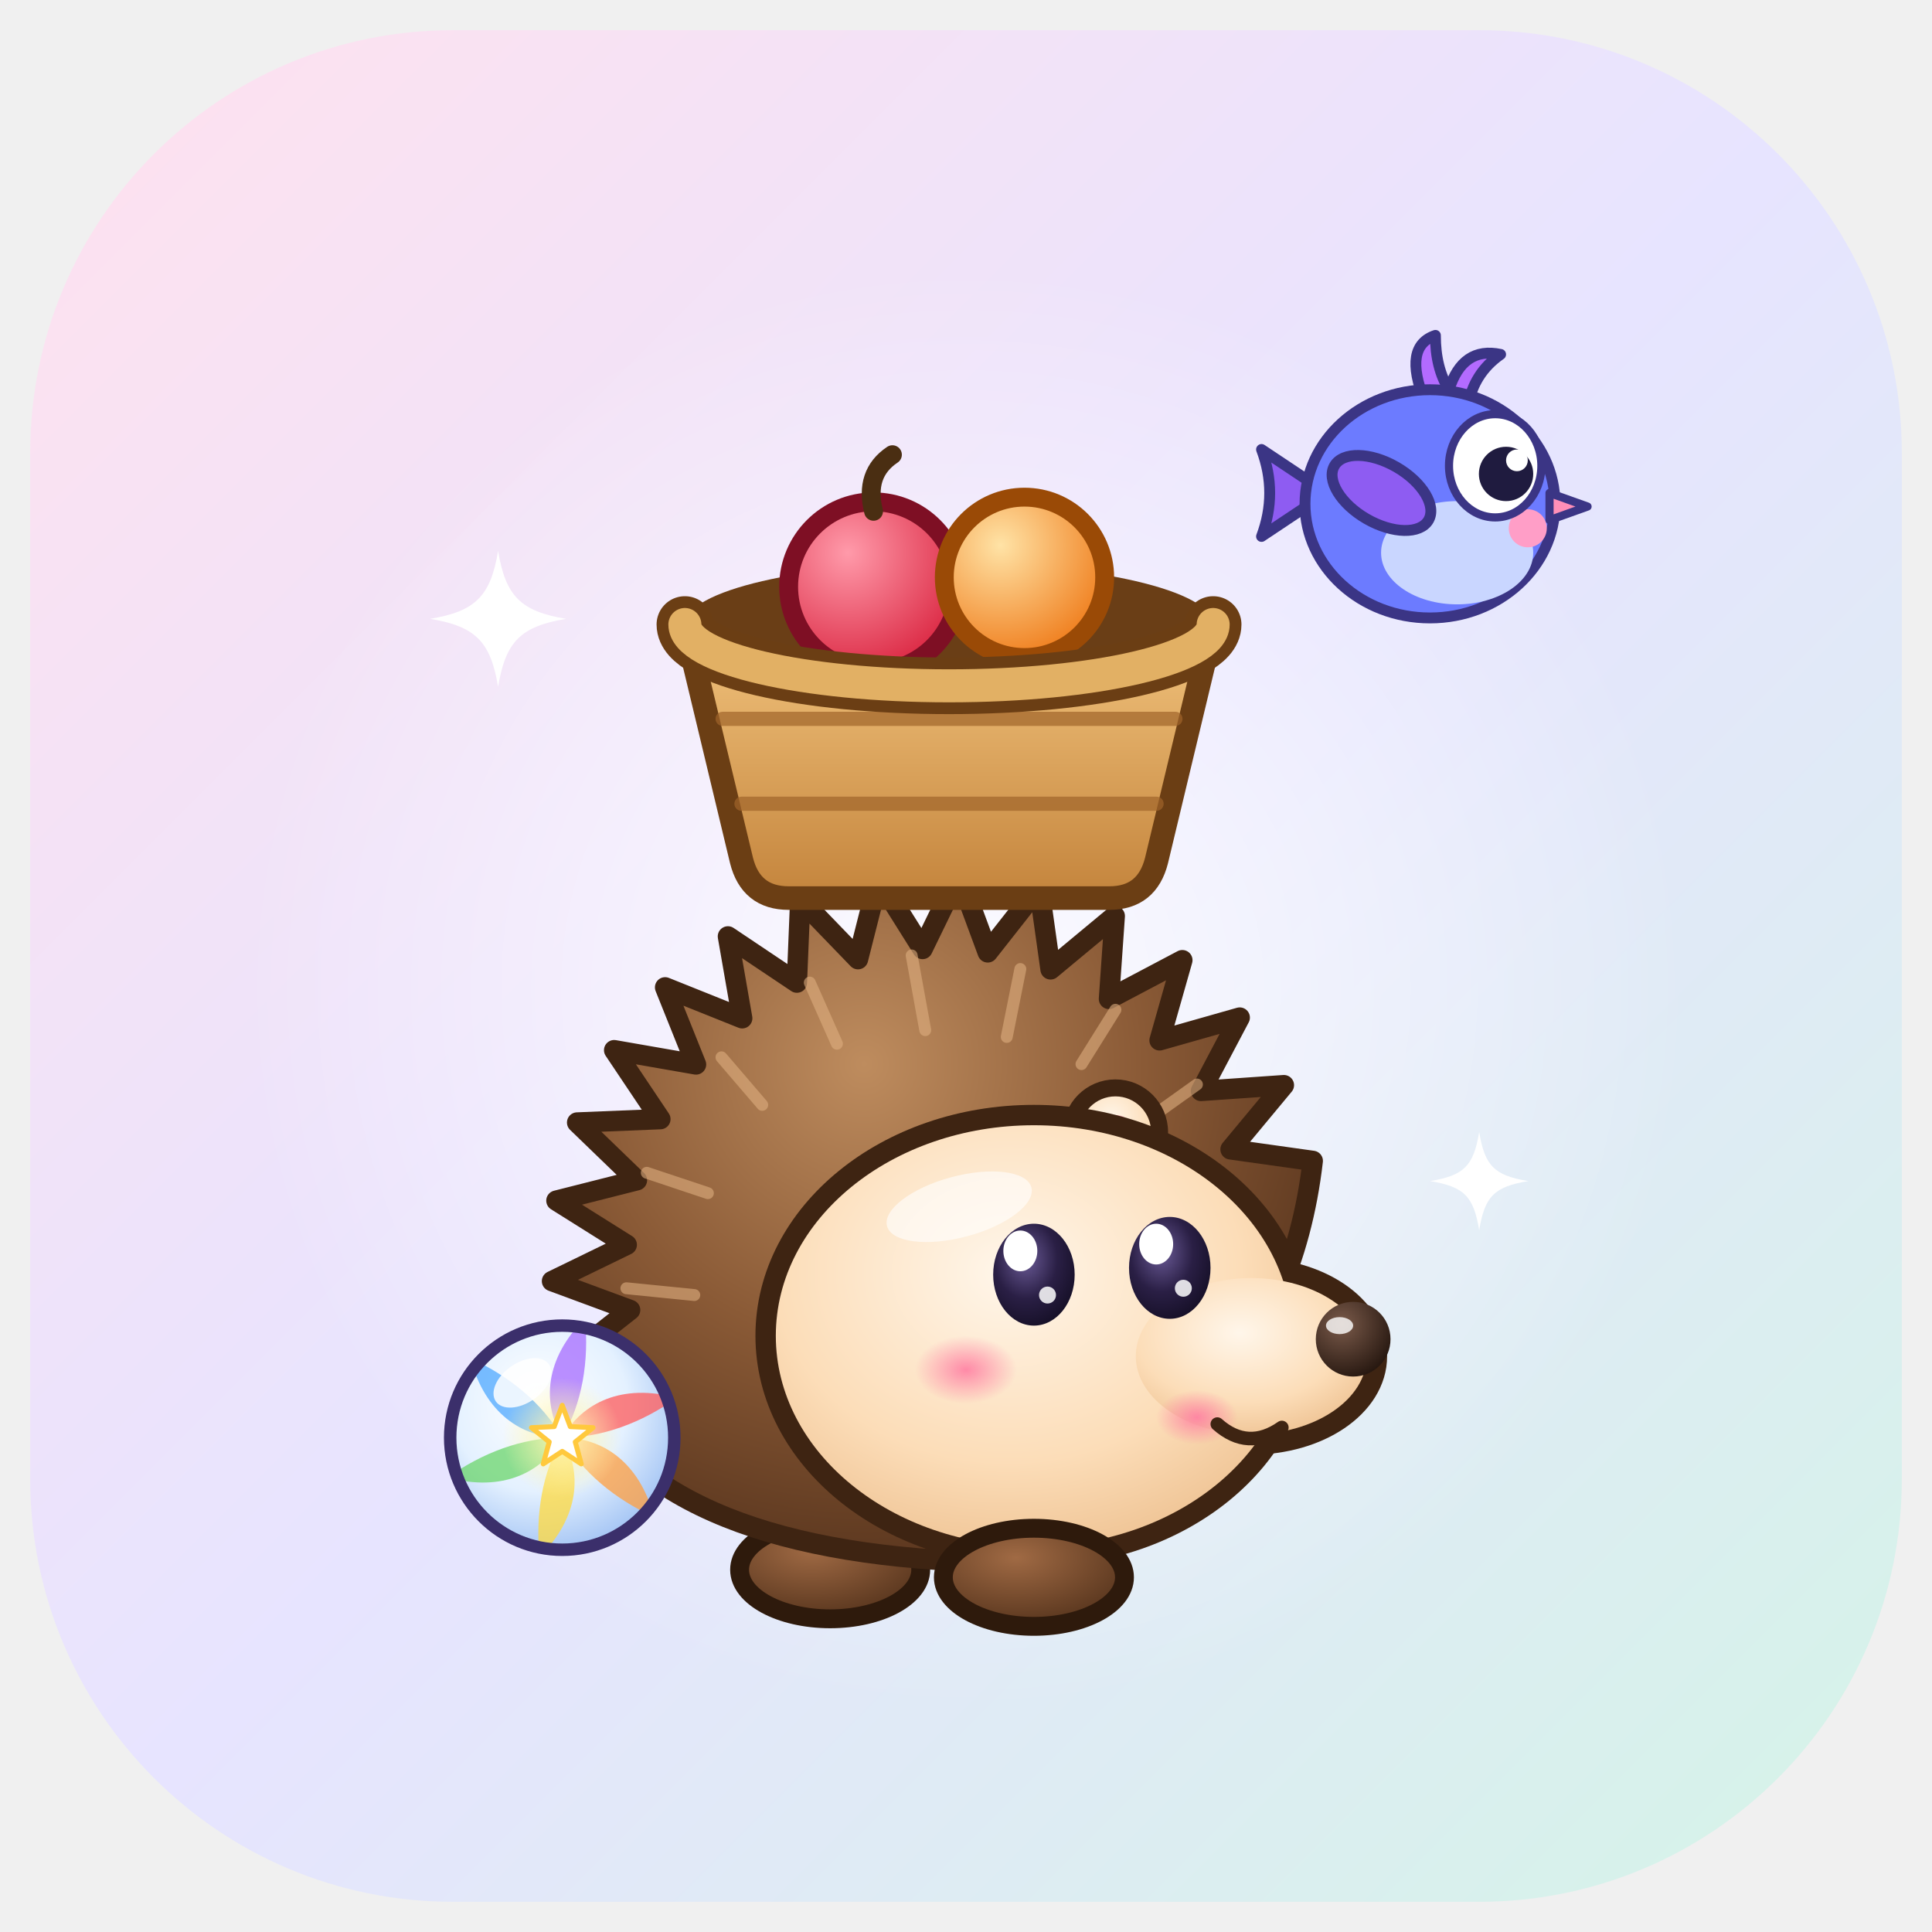
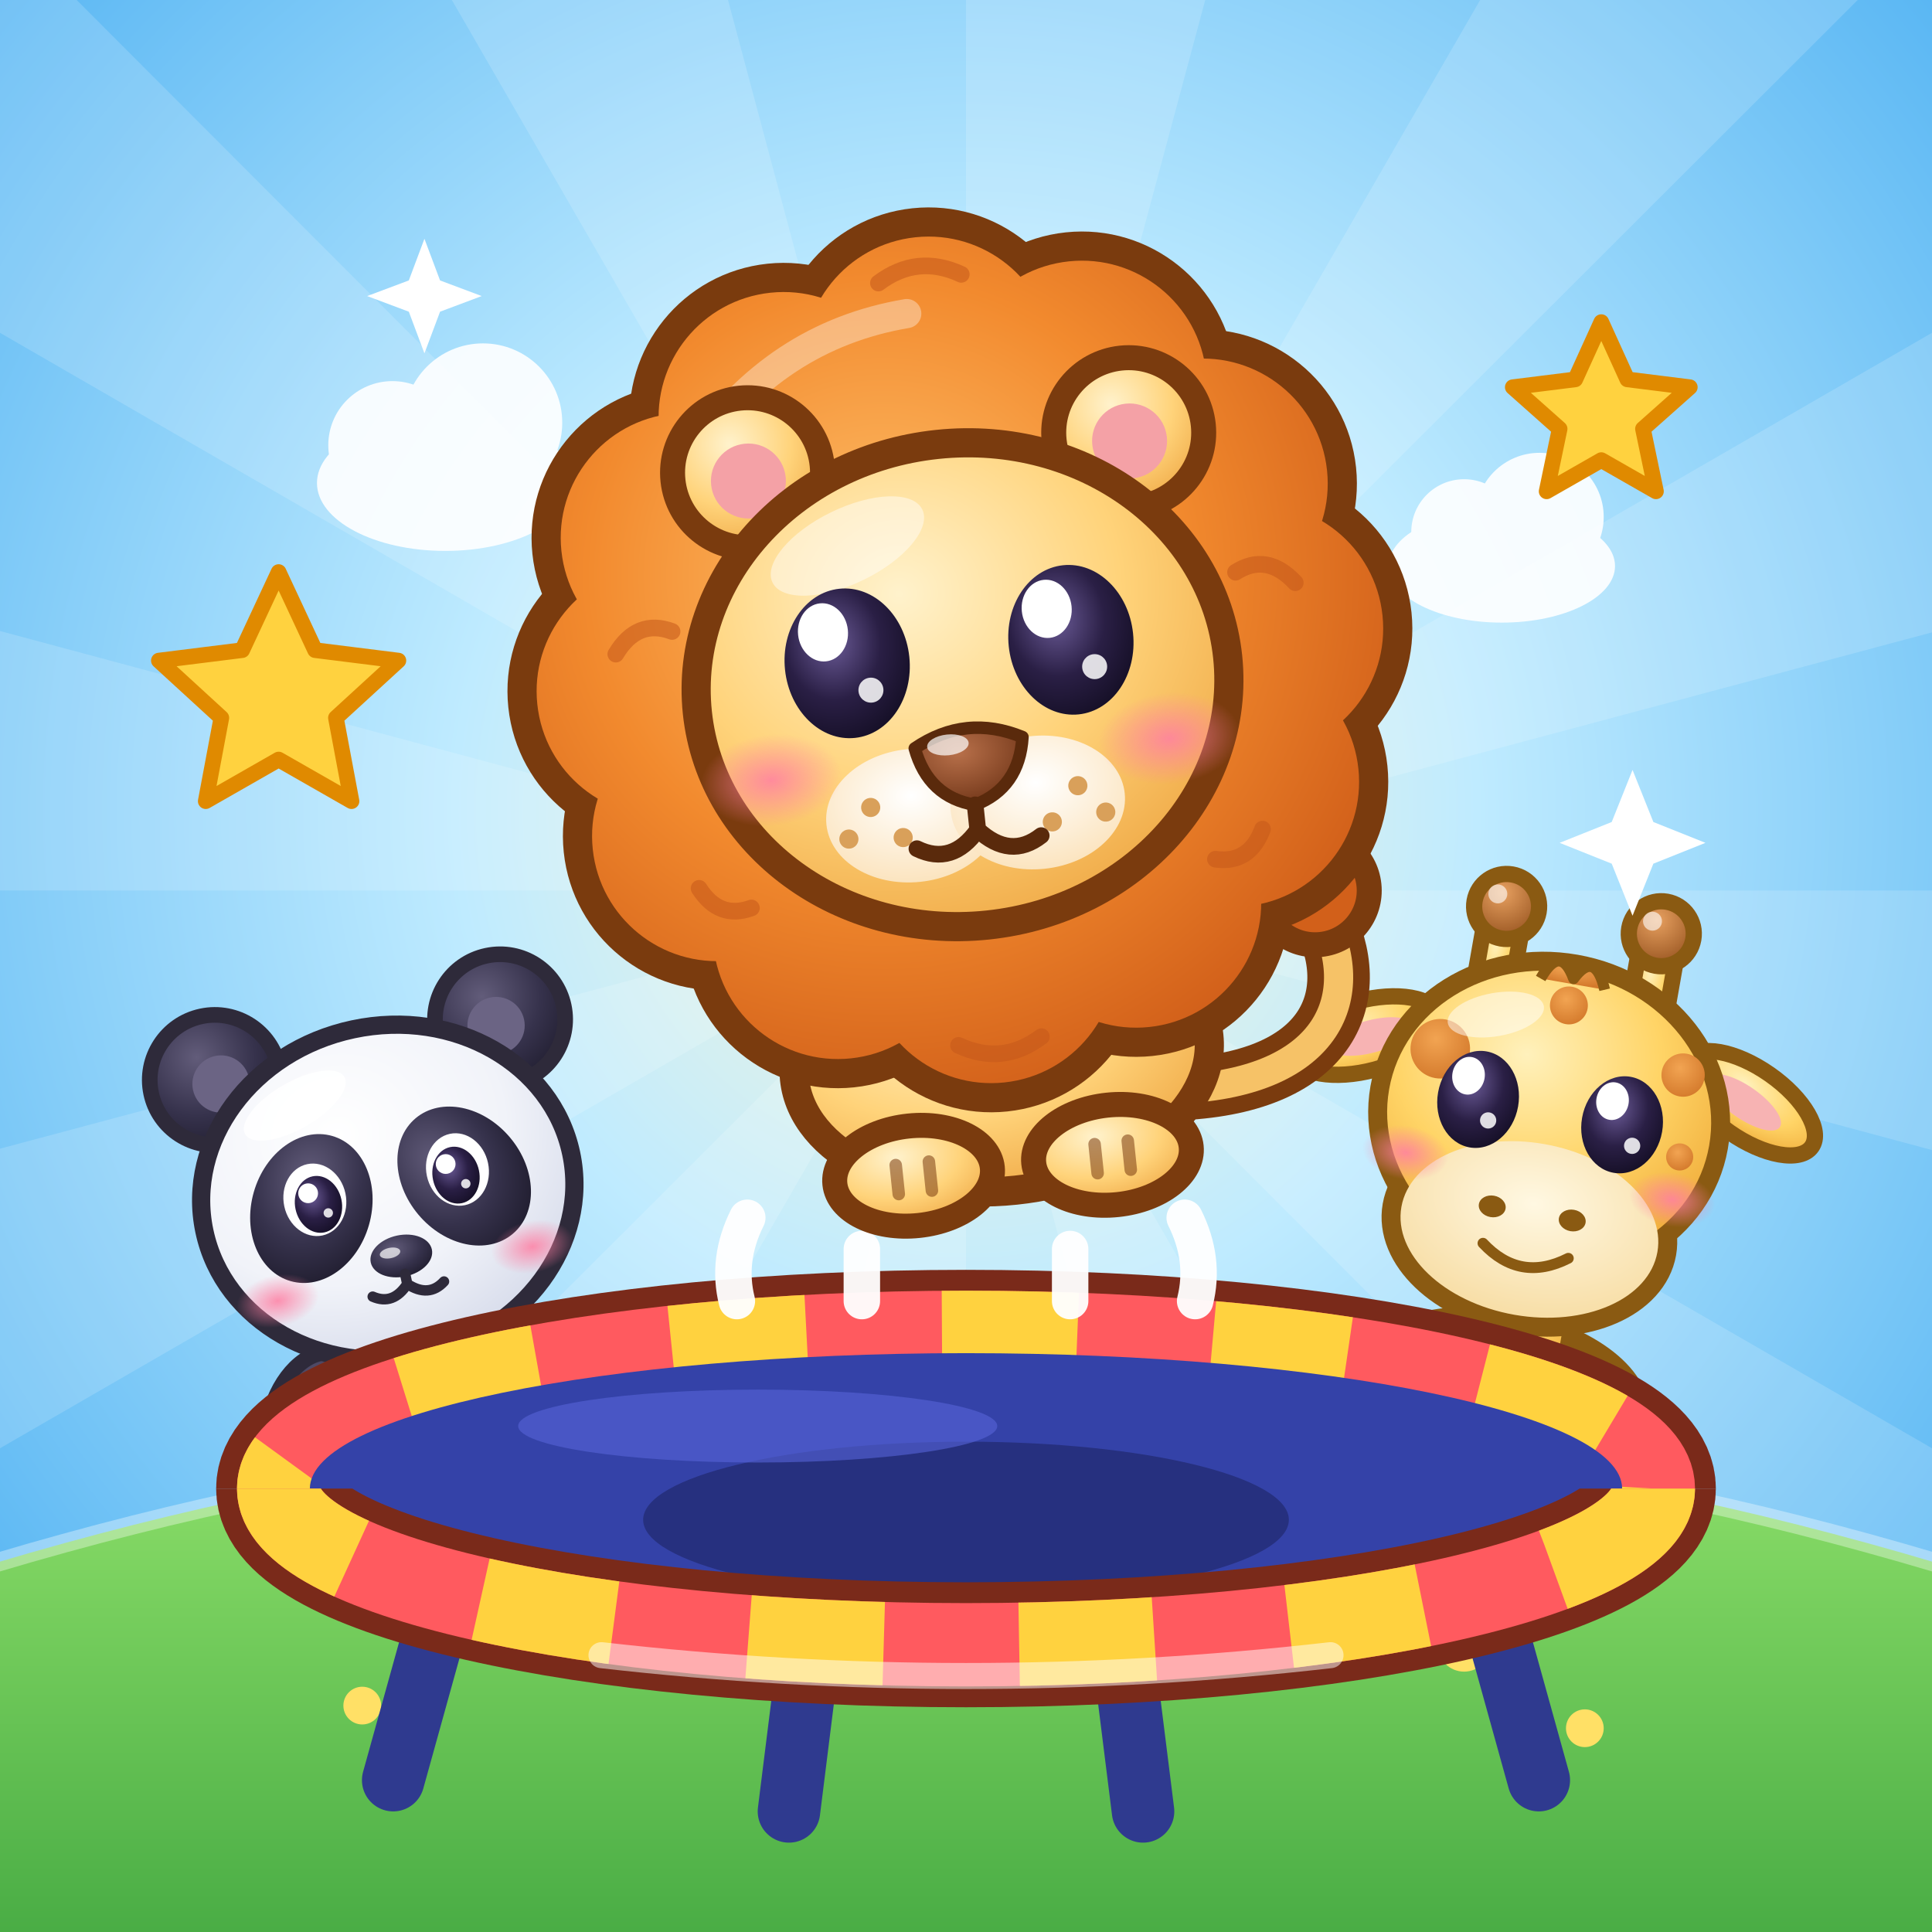
<svg xmlns="http://www.w3.org/2000/svg" width="512" height="512" viewBox="0 0 512 512">
  <defs>
-     <linearGradient id="z_zemin" x1="0" y1="0" x2="1" y2="1">
-       <stop offset="0" stop-color="#FFE1EE" />
-       <stop offset="0.5" stop-color="#E7E4FF" />
-       <stop offset="1" stop-color="#D4F4E7" />
+     <radialGradient id="gok" cx="0.5" cy="0.42" r="0.75">
+       <stop offset="0" stop-color="#FFF7D6" />
+       <stop offset="0.35" stop-color="#BFEBFF" />
+       <stop offset="1" stop-color="#3FA9F0" />
+     </radialGradient>
+     <linearGradient id="cimen" x1="0" y1="0" x2="0" y2="1">
+       <stop offset="0" stop-color="#8EE06A" />
+       <stop offset="1" stop-color="#3FA53F" />
    </linearGradient>
-     <radialGradient id="z_isik" cx="0.5" cy="0.5" r="0.5">
-       <stop offset="0" stop-color="#FFFFFF" stop-opacity="0.85" />
-       <stop offset="1" stop-color="#FFFFFF" stop-opacity="0" />
-     </radialGradient>
-     <radialGradient id="k_diken" gradientUnits="userSpaceOnUse" cx="100" cy="80" r="150">
-       <stop offset="0" stop-color="#BE8C5E" />
-       <stop offset="0.55" stop-color="#8A5A36" />
-       <stop offset="1" stop-color="#5A361E" />
-     </radialGradient>
-     <radialGradient id="k_yuz" cx="0.45" cy="0.35" r="0.75">
-       <stop offset="0" stop-color="#FFF6EA" />
-       <stop offset="0.6" stop-color="#FCDDB8" />
-       <stop offset="1" stop-color="#EBBC8A" />
-     </radialGradient>
-     <radialGradient id="k_burun" cx="0.35" cy="0.3" r="0.8">
-       <stop offset="0" stop-color="#7A5A4A" />
-       <stop offset="1" stop-color="#21130C" />
-     </radialGradient>
-     <radialGradient id="k_goz" cx="0.4" cy="0.35" r="0.7">
+     <clipPath id="ust_yari">
+       <rect x="0" y="0" width="512" height="352" />
+     </clipPath>
+     <clipPath id="alt_yari">
+       <rect x="0" y="352" width="512" height="200" />
+     </clipPath>
+     <radialGradient id="panda_ten" cx="0.4" cy="0.3" r="0.75">
+       <stop offset="0" stop-color="#FFFFFF" />
+       <stop offset="0.6" stop-color="#F1F3F9" />
+       <stop offset="1" stop-color="#D5DAEA" />
+     </radialGradient>
+     <radialGradient id="panda_siyah" cx="0.4" cy="0.3" r="0.75">
+       <stop offset="0" stop-color="#625C7A" />
+       <stop offset="0.6" stop-color="#36324C" />
+       <stop offset="1" stop-color="#211E30" />
+     </radialGradient>
+     <radialGradient id="panda_goz" cx="0.4" cy="0.35" r="0.7">
      <stop offset="0" stop-color="#6A5A96" />
      <stop offset="0.55" stop-color="#2A1F45" />
      <stop offset="1" stop-color="#150F26" />
    </radialGradient>
-     <radialGradient id="k_yanak" cx="0.5" cy="0.5" r="0.5">
-       <stop offset="0" stop-color="#FF7FA3" stop-opacity="0.9" />
+     <radialGradient id="panda_yanak" cx="0.5" cy="0.5" r="0.5">
+       <stop offset="0" stop-color="#FF7FA3" stop-opacity="0.85" />
      <stop offset="1" stop-color="#FF7FA3" stop-opacity="0" />
    </radialGradient>
-     <radialGradient id="k_ayak" cx="0.4" cy="0.3" r="0.8">
-       <stop offset="0" stop-color="#A06A44" />
-       <stop offset="1" stop-color="#4E2E18" />
-     </radialGradient>
-     <linearGradient id="s_hasir" x1="0" y1="0" x2="0" y2="1">
-       <stop offset="0" stop-color="#F2C47E" />
-       <stop offset="1" stop-color="#C4843C" />
-     </linearGradient>
-     <radialGradient id="s_elma" cx="0.35" cy="0.3" r="0.8">
-       <stop offset="0" stop-color="#FF9AAA" />
-       <stop offset="1" stop-color="#D81E3A" />
-     </radialGradient>
-     <radialGradient id="s_portakal" cx="0.35" cy="0.3" r="0.8">
-       <stop offset="0" stop-color="#FFE3A6" />
-       <stop offset="1" stop-color="#EE7410" />
-     </radialGradient>
-     <radialGradient id="b_cam" cx="0.4" cy="0.35" r="0.65">
+     <radialGradient id="panda_golge" cx="0.5" cy="0.5" r="0.5">
+       <stop offset="0" stop-color="#3A2A4A" stop-opacity="0.3" />
+       <stop offset="1" stop-color="#3A2A4A" stop-opacity="0" />
+     </radialGradient>
+     <radialGradient id="zurafa_ten" cx="0.4" cy="0.3" r="0.75">
+       <stop offset="0" stop-color="#FFF1BC" />
+       <stop offset="0.55" stop-color="#FFD466" />
+       <stop offset="1" stop-color="#EFAA38" />
+     </radialGradient>
+     <radialGradient id="zurafa_burun" cx="0.5" cy="0.35" r="0.7">
+       <stop offset="0" stop-color="#FFF8E2" />
+       <stop offset="1" stop-color="#F7DCA2" />
+     </radialGradient>
+     <radialGradient id="zurafa_boynuz" cx="0.4" cy="0.3" r="0.75">
+       <stop offset="0" stop-color="#E7A060" />
+       <stop offset="1" stop-color="#95521E" />
+     </radialGradient>
+     <radialGradient id="zurafa_leke" cx="0.4" cy="0.35" r="0.7">
+       <stop offset="0" stop-color="#F2A452" />
+       <stop offset="1" stop-color="#D47A2C" />
+     </radialGradient>
+     <radialGradient id="zurafa_goz" cx="0.4" cy="0.35" r="0.7">
+       <stop offset="0" stop-color="#6A5A96" />
+       <stop offset="0.55" stop-color="#2A1F45" />
+       <stop offset="1" stop-color="#150F26" />
+     </radialGradient>
+     <radialGradient id="zurafa_yanak" cx="0.5" cy="0.5" r="0.5">
+       <stop offset="0" stop-color="#FF7FA3" stop-opacity="0.85" />
+       <stop offset="1" stop-color="#FF7FA3" stop-opacity="0" />
+     </radialGradient>
+     <radialGradient id="zurafa_golge" cx="0.5" cy="0.5" r="0.5">
+       <stop offset="0" stop-color="#3A2A4A" stop-opacity="0.3" />
+       <stop offset="1" stop-color="#3A2A4A" stop-opacity="0" />
+     </radialGradient>
+     <radialGradient id="aslan_yele" gradientUnits="userSpaceOnUse" cx="112" cy="92" r="130">
+       <stop offset="0" stop-color="#FFC06A" />
+       <stop offset="0.55" stop-color="#F28A2E" />
+       <stop offset="1" stop-color="#D2601A" />
+     </radialGradient>
+     <radialGradient id="aslan_ten" cx="0.4" cy="0.3" r="0.75">
+       <stop offset="0" stop-color="#FFF2CC" />
+       <stop offset="0.55" stop-color="#FFD37A" />
+       <stop offset="1" stop-color="#EFA845" />
+     </radialGradient>
+     <radialGradient id="aslan_agiz" cx="0.5" cy="0.35" r="0.7">
      <stop offset="0" stop-color="#FFFFFF" />
-       <stop offset="0.6" stop-color="#E4F1FF" />
-       <stop offset="1" stop-color="#A9C8F5" />
-     </radialGradient>
-     <radialGradient id="b_isik" cx="0.5" cy="0.5" r="0.5">
-       <stop offset="0" stop-color="#FFF6B0" stop-opacity="1" />
-       <stop offset="1" stop-color="#FFF6B0" stop-opacity="0" />
-     </radialGradient>
-     <clipPath id="b_ic">
-       <circle cx="50" cy="50" r="44" />
-     </clipPath>
+       <stop offset="1" stop-color="#FBE2BA" />
+     </radialGradient>
+     <radialGradient id="aslan_burun" cx="0.4" cy="0.3" r="0.8">
+       <stop offset="0" stop-color="#B8704A" />
+       <stop offset="1" stop-color="#6A3013" />
+     </radialGradient>
+     <radialGradient id="aslan_goz" cx="0.4" cy="0.35" r="0.7">
+       <stop offset="0" stop-color="#6A5A96" />
+       <stop offset="0.55" stop-color="#2A1F45" />
+       <stop offset="1" stop-color="#150F26" />
+     </radialGradient>
+     <radialGradient id="aslan_yanak" cx="0.5" cy="0.5" r="0.5">
+       <stop offset="0" stop-color="#FF7FA3" stop-opacity="0.85" />
+       <stop offset="1" stop-color="#FF7FA3" stop-opacity="0" />
+     </radialGradient>
+     <radialGradient id="aslan_golge" cx="0.5" cy="0.5" r="0.5">
+       <stop offset="0" stop-color="#3A2A4A" stop-opacity="0.3" />
+       <stop offset="1" stop-color="#3A2A4A" stop-opacity="0" />
+     </radialGradient>
  </defs>
-   <rect x="8" y="8" width="496" height="496" rx="112" fill="url(#z_zemin)" />
-   <circle cx="256" cy="262" r="190" fill="url(#z_isik)" />
-   <ellipse cx="220" cy="416" rx="24" ry="13" fill="url(#k_ayak)" stroke="#2E1A0C" stroke-width="5" />
-   <g transform="translate(139 210) scale(0.9)">
-     <path d="M11.9 167.5 L31.1 152.4 L8.1 143.9 L30.1 133.2 L9.4 120.2 L33.1 114.2 L15.5 97.2 L40 96.2 L26.4 75.9 L50.5 80.1 L41.4 57.4 L64.1 66.5 L59.9 42.4 L80.2 56 L81.2 31.5 L98.2 49.1 L104.2 25.4 L117.2 46.1 L127.9 24.1 L136.4 47.1 L151.5 27.9 L154.9 52.1 L173.8 36.4 L172.1 60.8 L193.7 49.4 L187 73 L210.6 66.3 L199.2 87.9 L223.6 86.2 L207.9 105.1 L232.1 108.5 Q222 196 122 226 Q30 220 11.9 167.5 Z" fill="url(#k_diken)" stroke="#3E2412" stroke-width="6" stroke-linejoin="round" />
-     <path d="M58 78 L70 92 M84 56 L92 74 M114 48 L118 70 M146 52 L142 72 M174 64 L164 80 M36 112 L54 118 M30 146 L50 148 M198 86 L184 96" fill="none" stroke="#DDAE7E" stroke-width="3.5" stroke-linecap="round" opacity="0.6" />
-     <circle cx="174" cy="100" r="13" fill="url(#k_yuz)" stroke="#3E2412" stroke-width="5" />
-     <circle cx="174" cy="101" r="6" fill="#F7A9B8" />
-     <g fill="url(#k_yuz)" stroke="#3E2412" stroke-width="12">
-       <ellipse cx="150" cy="160" rx="76" ry="62" />
-       <ellipse cx="214" cy="166" rx="34" ry="23" />
-     </g>
-     <g fill="url(#k_yuz)">
-       <ellipse cx="150" cy="160" rx="76" ry="62" />
-       <ellipse cx="214" cy="166" rx="34" ry="23" />
-     </g>
-     <ellipse cx="128" cy="122" rx="22" ry="9" transform="rotate(-15 128 122)" fill="#FFFFFF" opacity="0.6" />
-     <circle cx="244" cy="161" r="11" fill="url(#k_burun)" />
-     <ellipse cx="240" cy="157" rx="4" ry="2.5" fill="#FFFFFF" opacity="0.8" />
-     <ellipse cx="150" cy="142" rx="12" ry="15" fill="url(#k_goz)" />
-     <ellipse cx="190" cy="140" rx="12" ry="15" fill="url(#k_goz)" />
-     <ellipse cx="146" cy="135" rx="5" ry="6" fill="#FFFFFF" />
-     <ellipse cx="186" cy="133" rx="5" ry="6" fill="#FFFFFF" />
-     <circle cx="154" cy="148" r="2.5" fill="#FFFFFF" opacity="0.85" />
-     <circle cx="194" cy="146" r="2.5" fill="#FFFFFF" opacity="0.85" />
-     <ellipse cx="130" cy="170" rx="15" ry="10" fill="url(#k_yanak)" />
-     <ellipse cx="198" cy="184" rx="12" ry="8" fill="url(#k_yanak)" />
-     <path d="M204 186 Q213 194 223 187" fill="none" stroke="#3E2412" stroke-width="4" stroke-linecap="round" />
+   <rect width="512" height="512" fill="url(#gok)" />
+   <g fill="#FFFFFF" opacity="0.16">
+     <path d="M256 236 L256 -300 L400 -300 Z" transform="rotate(0 256 236)" />
+     <path d="M256 236 L256 -300 L400 -300 Z" transform="rotate(30 256 236)" />
+     <path d="M256 236 L256 -300 L400 -300 Z" transform="rotate(60 256 236)" />
+     <path d="M256 236 L256 -300 L400 -300 Z" transform="rotate(90 256 236)" />
+     <path d="M256 236 L256 -300 L400 -300 Z" transform="rotate(120 256 236)" />
+     <path d="M256 236 L256 -300 L400 -300 Z" transform="rotate(150 256 236)" />
+     <path d="M256 236 L256 -300 L400 -300 Z" transform="rotate(180 256 236)" />
+     <path d="M256 236 L256 -300 L400 -300 Z" transform="rotate(210 256 236)" />
+     <path d="M256 236 L256 -300 L400 -300 Z" transform="rotate(240 256 236)" />
+     <path d="M256 236 L256 -300 L400 -300 Z" transform="rotate(270 256 236)" />
+     <path d="M256 236 L256 -300 L400 -300 Z" transform="rotate(300 256 236)" />
+     <path d="M256 236 L256 -300 L400 -300 Z" transform="rotate(330 256 236)" />
  </g>
-   <ellipse cx="274" cy="418" rx="24" ry="13" fill="url(#k_ayak)" stroke="#2E1A0C" stroke-width="5" />
-   <g transform="translate(164 98) scale(1.25)">
-     <ellipse cx="70" cy="54" rx="56" ry="13" fill="#6A3E16" />
-     <circle cx="54" cy="46" r="18" fill="url(#s_elma)" stroke="#7E0F24" stroke-width="4" />
-     <circle cx="86" cy="44" r="17" fill="url(#s_portakal)" stroke="#9A4A06" stroke-width="4" />
-     <path d="M54 30 Q52 22 58 18" fill="none" stroke="#4A2E12" stroke-width="4" stroke-linecap="round" />
-     <path d="M14 54 A56 13 0 0 0 126 54 L114 104 Q112 112 104 112 L36 112 Q28 112 26 104 Z" fill="url(#s_hasir)" stroke="#6B3E14" stroke-width="5" stroke-linejoin="round" />
-     <path d="M22 74 H118 M26 92 H114" stroke="#A0642A" stroke-width="3" stroke-linecap="round" opacity="0.7" />
-     <path d="M14 54 A56 13 0 0 0 126 54" fill="none" stroke="#6B3E14" stroke-width="12" stroke-linecap="round" />
-     <path d="M14 54 A56 13 0 0 0 126 54" fill="none" stroke="#E2B064" stroke-width="7" stroke-linecap="round" />
+   <g fill="#FFFFFF" opacity="0.9">
+     <ellipse cx="118" cy="128" rx="34" ry="18" />
+     <circle cx="104" cy="118" r="17" />
+     <circle cx="128" cy="112" r="21" />
+     <ellipse cx="398" cy="150" rx="30" ry="15" />
+     <circle cx="388" cy="141" r="14" />
+     <circle cx="408" cy="137" r="17" />
  </g>
-   <g transform="translate(330 86) scale(0.72)">
-     <path d="M30 62 L6 46 Q12 62 6 78 Z" fill="#8E5CF2" stroke="#3B3585" stroke-width="4" stroke-linejoin="round" />
-     <path d="M66 28 Q58 8 70 4 Q70 16 75 24 Q80 8 94 11 Q84 18 82 30 Z" fill="#B36BFF" stroke="#3B3585" stroke-width="4" stroke-linejoin="round" />
-     <ellipse cx="68" cy="66" rx="46" ry="42" fill="#6C7BFF" stroke="#3B3585" stroke-width="4" />
-     <ellipse cx="78" cy="84" rx="28" ry="19" fill="#C9D6FF" />
-     <circle cx="104" cy="75" r="7" fill="#FF9EC7" />
-     <ellipse cx="92" cy="52" rx="17" ry="19" fill="#FFFFFF" stroke="#3B3585" stroke-width="3" />
-     <circle cx="96" cy="55" r="10" fill="#1F1B3F" />
-     <circle cx="100" cy="50" r="4" fill="#FFFFFF" />
-     <path d="M112 62 L126 67 L112 72 Z" fill="#FF8FB8" stroke="#3B3585" stroke-width="3" stroke-linejoin="round" />
-     <g transform="rotate(30 64 70)">
-       <ellipse cx="48" cy="70" rx="20" ry="11" fill="#8E5CF2" stroke="#3B3585" stroke-width="4" />
-     </g>
+   <path d="M-20 420 Q130 372 256 384 Q382 372 532 420 V532 H-20 Z" fill="url(#cimen)" />
+   <path d="M-20 420 Q130 372 256 384 Q382 372 532 420" fill="none" stroke="#FFFFFF" stroke-width="5" opacity="0.35" />
+   <g fill="#FFE066">
+     <circle cx="132" cy="430" r="7" />
+     <circle cx="388" cy="436" r="7" />
+     <circle cx="96" cy="452" r="5" />
+     <circle cx="420" cy="458" r="5" />
  </g>
-   <g transform="translate(116 348) scale(0.66)">
-     <circle cx="50" cy="50" r="45" fill="url(#b_cam)" />
-     <g clip-path="url(#b_ic)" opacity="0.75">
-       <path d="M50 50 C58 36 74 28 96 34 C82 44 66 50 50 50 Z" fill="#FF5A5A" />
-       <path d="M50 50 C58 36 74 28 96 34 C82 44 66 50 50 50 Z" transform="rotate(60 50 50)" fill="#FF9F40" />
-       <path d="M50 50 C58 36 74 28 96 34 C82 44 66 50 50 50 Z" transform="rotate(120 50 50)" fill="#FFD93D" />
-       <path d="M50 50 C58 36 74 28 96 34 C82 44 66 50 50 50 Z" transform="rotate(180 50 50)" fill="#6BD66B" />
-       <path d="M50 50 C58 36 74 28 96 34 C82 44 66 50 50 50 Z" transform="rotate(240 50 50)" fill="#4FA8FF" />
-       <path d="M50 50 C58 36 74 28 96 34 C82 44 66 50 50 50 Z" transform="rotate(300 50 50)" fill="#A66BFF" />
-     </g>
-     <circle cx="50" cy="50" r="24" fill="url(#b_isik)" />
-     <path d="M50 37 L53.23 45.55 L62.36 45.98 L55.23 51.7 L57.64 60.52 L50 55.5 L42.36 60.52 L44.77 51.7 L37.64 45.98 L46.77 45.55 Z" fill="#FFFFFF" stroke="#FFC93D" stroke-width="2" stroke-linejoin="round" />
-     <ellipse cx="34" cy="28" rx="13" ry="8" transform="rotate(-35 34 28)" fill="#FFFFFF" opacity="0.85" />
-     <circle cx="50" cy="50" r="45" fill="none" stroke="#3B2F6B" stroke-width="5" />
-   </g>
-   <g fill="#FFFFFF">
-     <path d="M132 146 C134 158 138 162 150 164 C138 166 134 170 132 182 C130 170 126 166 114 164 C126 162 130 158 132 146 Z" />
-     <path d="M392 300 C393.5 309 396 311.5 405 313 C396 314.5 393.5 317 392 326 C390.5 317 388 314.5 379 313 C388 311.5 390.5 309 392 300 Z" />
+   <g transform="translate(256 262) scale(1.38) translate(-256 -256)">
+     <g transform="translate(146.0 300.0) rotate(-12.0) scale(0.500) translate(-128 -128)">
+       <ellipse cx="128" cy="208" rx="58" ry="36" fill="url(#panda_ten)" stroke="#2E2A3A" stroke-width="7" />
+       <ellipse cx="102" cy="236" rx="21" ry="13" fill="url(#panda_siyah)" stroke="#2E2A3A" stroke-width="6" />
+       <ellipse cx="154" cy="236" rx="21" ry="13" fill="url(#panda_siyah)" stroke="#2E2A3A" stroke-width="6" />
+       <circle cx="102" cy="236" r="5" fill="#F7A8C0" />
+       <circle cx="154" cy="236" r="5" fill="#F7A8C0" />
+       <ellipse cx="82" cy="198" rx="17" ry="27" transform="rotate(30 82 198)" fill="url(#panda_siyah)" stroke="#2E2A3A" stroke-width="6" />
+       <ellipse cx="174" cy="198" rx="17" ry="27" transform="rotate(-30 174 198)" fill="url(#panda_siyah)" stroke="#2E2A3A" stroke-width="6" />
+       <circle cx="72" cy="62" r="25" fill="url(#panda_siyah)" stroke="#2E2A3A" stroke-width="6" />
+       <circle cx="184" cy="62" r="25" fill="url(#panda_siyah)" stroke="#2E2A3A" stroke-width="6" />
+       <circle cx="74" cy="64" r="11" fill="#6B6484" />
+       <circle cx="182" cy="64" r="11" fill="#6B6484" />
+       <ellipse cx="128" cy="118" rx="72" ry="64" fill="url(#panda_ten)" stroke="#2E2A3A" stroke-width="7" />
+       <ellipse cx="100" cy="78" rx="22" ry="9" transform="rotate(-18 100 78)" fill="#FFFFFF" opacity="0.9" />
+       <ellipse cx="98" cy="118" rx="23" ry="29" transform="rotate(28 98 118)" fill="url(#panda_siyah)" />
+       <ellipse cx="158" cy="118" rx="23" ry="29" transform="rotate(-28 158 118)" fill="url(#panda_siyah)" />
+       <ellipse cx="100" cy="115" rx="12" ry="14" fill="#FFFFFF" />
+       <ellipse cx="156" cy="115" rx="12" ry="14" fill="#FFFFFF" />
+       <ellipse cx="101" cy="117" rx="9" ry="11" fill="url(#panda_goz)" />
+       <ellipse cx="155" cy="117" rx="9" ry="11" fill="url(#panda_goz)" />
+       <circle cx="98" cy="112" r="3.8" fill="#FFFFFF" />
+       <circle cx="152" cy="112" r="3.8" fill="#FFFFFF" />
+       <circle cx="104" cy="121" r="1.8" fill="#FFFFFF" opacity="0.85" />
+       <circle cx="158" cy="121" r="1.8" fill="#FFFFFF" opacity="0.85" />
+       <ellipse cx="78" cy="150" rx="16" ry="10" fill="url(#panda_yanak)" />
+       <ellipse cx="178" cy="150" rx="16" ry="10" fill="url(#panda_yanak)" />
+       <ellipse cx="128" cy="143" rx="12" ry="8" fill="url(#panda_siyah)" />
+       <ellipse cx="124" cy="141" rx="4" ry="2" fill="#FFFFFF" opacity="0.7" />
+       <path d="M128 150 V154 M128 154 Q121 161 114 156 M128 154 Q135 161 142 156" fill="none" stroke="#2E2A3A" stroke-width="4" stroke-linecap="round" stroke-linejoin="round" />
+     </g>
+     <g transform="translate(366.0 292.0) rotate(10.0) scale(0.520) translate(-128 -128)">
+       <rect x="96" y="210" width="24" height="32" rx="10" fill="url(#zurafa_ten)" stroke="#8A5A12" stroke-width="6" />
+       <rect x="136" y="210" width="24" height="32" rx="10" fill="url(#zurafa_ten)" stroke="#8A5A12" stroke-width="6" />
+       <path d="M96 234 H120 V238 Q120 244 114 244 H102 Q96 244 96 238 Z M136 234 H160 V238 Q160 244 154 244 H142 Q136 244 136 238 Z" fill="#8A5A2A" />
+       <ellipse cx="128" cy="210" rx="52" ry="28" fill="url(#zurafa_ten)" stroke="#8A5A12" stroke-width="7" />
+       <path d="M106 150 L106 206 Q128 214 150 206 L150 150 Z" fill="url(#zurafa_ten)" stroke="#8A5A12" stroke-width="7" stroke-linejoin="round" />
+       <path d="M106 196 Q128 204 150 196 L150 214 Q128 222 106 214 Z" fill="url(#zurafa_ten)" />
+       <path d="M114 160 Q110 180 114 198" fill="none" stroke="#FFFFFF" stroke-width="5" stroke-linecap="round" opacity="0.45" />
+       <circle cx="120" cy="186" r="7" fill="url(#zurafa_leke)" />
+       <circle cx="140" cy="168" r="5" fill="url(#zurafa_leke)" />
+       <circle cx="92" cy="206" r="7" fill="url(#zurafa_leke)" />
+       <circle cx="164" cy="212" r="8" fill="url(#zurafa_leke)" />
+       <circle cx="128" cy="222" r="5" fill="url(#zurafa_leke)" />
+       <rect x="92" y="34" width="14" height="40" rx="7" fill="url(#zurafa_ten)" stroke="#8A5A12" stroke-width="6" />
+       <rect x="150" y="34" width="14" height="40" rx="7" fill="url(#zurafa_ten)" stroke="#8A5A12" stroke-width="6" />
+       <circle cx="99" cy="32" r="12" fill="url(#zurafa_boynuz)" stroke="#8A5A12" stroke-width="6" />
+       <circle cx="157" cy="32" r="12" fill="url(#zurafa_boynuz)" stroke="#8A5A12" stroke-width="6" />
+       <circle cx="95" cy="28" r="3.5" fill="#FFFFFF" opacity="0.6" />
+       <circle cx="153" cy="28" r="3.5" fill="#FFFFFF" opacity="0.6" />
+       <ellipse cx="56" cy="88" rx="28" ry="13" transform="rotate(-25 56 88)" fill="url(#zurafa_ten)" stroke="#8A5A12" stroke-width="6" />
+       <ellipse cx="58" cy="88" rx="16" ry="6" transform="rotate(-25 58 88)" fill="#F7B3B3" />
+       <ellipse cx="200" cy="88" rx="28" ry="13" transform="rotate(25 200 88)" fill="url(#zurafa_ten)" stroke="#8A5A12" stroke-width="6" />
+       <ellipse cx="198" cy="88" rx="16" ry="6" transform="rotate(25 198 88)" fill="#F7B3B3" />
+       <g stroke="#8A5A12" stroke-width="14">
+         <ellipse cx="128" cy="106" rx="60" ry="54" fill="url(#zurafa_ten)" />
+         <ellipse cx="128" cy="148" rx="48" ry="32" fill="url(#zurafa_burun)" />
+       </g>
+       <ellipse cx="128" cy="106" rx="60" ry="54" fill="url(#zurafa_ten)" />
+       <ellipse cx="128" cy="148" rx="48" ry="32" fill="url(#zurafa_burun)" />
+       <circle cx="84" cy="88" r="11" fill="url(#zurafa_leke)" />
+       <circle cx="174" cy="82" r="8" fill="url(#zurafa_leke)" />
+       <circle cx="128" cy="64" r="7" fill="url(#zurafa_leke)" />
+       <circle cx="178" cy="112" r="5" fill="url(#zurafa_leke)" />
+       <path d="M116 56 Q121 42 128 54 Q134 42 140 56" fill="url(#zurafa_leke)" stroke="#8A5A12" stroke-width="4" stroke-linejoin="round" />
+       <ellipse cx="102" cy="72" rx="18" ry="8" transform="rotate(-20 102 72)" fill="#FFFFFF" opacity="0.5" />
+       <ellipse cx="101" cy="104" rx="15" ry="18" fill="url(#zurafa_goz)" />
+       <ellipse cx="155" cy="104" rx="15" ry="18" fill="url(#zurafa_goz)" />
+       <ellipse cx="96" cy="96" rx="6" ry="7" fill="#FFFFFF" />
+       <ellipse cx="150" cy="96" rx="6" ry="7" fill="#FFFFFF" />
+       <circle cx="106" cy="111" r="3" fill="#FFFFFF" opacity="0.85" />
+       <circle cx="160" cy="111" r="3" fill="#FFFFFF" opacity="0.85" />
+       <ellipse cx="78" cy="128" rx="16" ry="10" fill="url(#zurafa_yanak)" />
+       <ellipse cx="178" cy="128" rx="16" ry="10" fill="url(#zurafa_yanak)" />
+       <ellipse cx="113" cy="142" rx="5" ry="4" fill="#8A5A12" />
+       <ellipse cx="143" cy="142" rx="5" ry="4" fill="#8A5A12" />
+       <path d="M112 156 Q128 168 144 156" fill="none" stroke="#8A5A12" stroke-width="4" stroke-linecap="round" />
+     </g>
+     <g stroke="#2F3A8F" stroke-width="12" stroke-linecap="round">
+       <path d="M156 372 L146 408" />
+       <path d="M356 372 L366 408" />
+       <path d="M226 382 L222 414" />
+       <path d="M286 382 L290 414" />
+     </g>
+     <g clip-path="url(#ust_yari)">
+       <ellipse cx="256" cy="352" rx="132" ry="30" fill="none" stroke="#7A2A1A" stroke-width="24" />
+       <ellipse cx="256" cy="352" rx="132" ry="30" fill="none" stroke="#FF5A5F" stroke-width="16" />
+       <ellipse cx="256" cy="352" rx="132" ry="30" fill="none" stroke="#FFD23F" stroke-width="16" stroke-dasharray="26 26" />
+     </g>
+     <ellipse cx="256" cy="352" rx="126" ry="26" fill="#3442A8" />
+     <ellipse cx="256" cy="358" rx="62" ry="15" fill="#26307F" />
+     <ellipse cx="216" cy="340" rx="46" ry="7" fill="#5664D8" opacity="0.6" />
+     <g clip-path="url(#alt_yari)">
+       <ellipse cx="256" cy="352" rx="132" ry="30" fill="none" stroke="#7A2A1A" stroke-width="24" />
+       <ellipse cx="256" cy="352" rx="132" ry="30" fill="none" stroke="#FF5A5F" stroke-width="16" />
+       <ellipse cx="256" cy="352" rx="132" ry="30" fill="none" stroke="#FFD23F" stroke-width="16" stroke-dasharray="26 26" />
+     </g>
+     <path d="M186 384 Q256 392 326 384" fill="none" stroke="#FFFFFF" stroke-width="5" stroke-linecap="round" opacity="0.5" />
+     <g fill="none" stroke="#FFFFFF" stroke-width="7" stroke-linecap="round" opacity="0.95">
+       <path d="M214 300 Q210 308 212 316" />
+       <path d="M298 300 Q302 308 300 316" />
+       <path d="M236 306 V316" />
+       <path d="M276 306 V316" />
+     </g>
+     <g fill="#FFD23F" stroke="#E08A00" stroke-width="3" stroke-linejoin="round">
+       <path d="M124 176 l7 15 16 2 -12 11 3 16 -14 -8 -14 8 3 -16 -12 -11 16 -2 z" />
+       <path d="M378 128 l5 11 12 1.5 -9 8 2.5 12 -10.5 -6 -10.5 6 2.5 -12 -9 -8 12 -1.5 z" />
+     </g>
+     <g fill="#FFFFFF">
+       <path d="M384 214 l4 10 10 4 -10 4 -4 10 -4 -10 -10 -4 10 -4 z" />
+       <path d="M152 112 l3 8 8 3 -8 3 -3 8 -3 -8 -8 -3 8 -3 z" />
+     </g>
+     <g transform="translate(256.0 204.0) rotate(-6.0) scale(0.800) translate(-128 -128)">
+       <path d="M170 222 C206 224 216 204 208 184" fill="none" stroke="#7A3B0E" stroke-width="15" stroke-linecap="round" />
+       <path d="M170 222 C206 224 216 204 208 184" fill="none" stroke="#F6C267" stroke-width="7" stroke-linecap="round" />
+       <circle cx="207" cy="178" r="13" fill="url(#aslan_yele)" stroke="#7A3B0E" stroke-width="6" />
+       <ellipse cx="128" cy="210" rx="50" ry="32" fill="url(#aslan_ten)" stroke="#7A3B0E" stroke-width="7" />
+       <ellipse cx="104" cy="236" rx="19" ry="12" fill="url(#aslan_ten)" stroke="#7A3B0E" stroke-width="6" />
+       <ellipse cx="152" cy="236" rx="19" ry="12" fill="url(#aslan_ten)" stroke="#7A3B0E" stroke-width="6" />
+       <path d="M100 233 V240 M108 233 V240 M148 233 V240 M156 233 V240" stroke="#7A3B0E" stroke-width="3" stroke-linecap="round" opacity="0.55" />
+       <g fill="url(#aslan_yele)" stroke="#7A3B0E" stroke-width="14">
+         <circle cx="128" cy="114" r="78" />
+         <circle cx="200" cy="114" r="30" />
+         <circle cx="190.4" cy="150" r="30" />
+         <circle cx="164" cy="176.4" r="30" />
+         <circle cx="128" cy="186" r="30" />
+         <circle cx="92" cy="176.4" r="30" />
+         <circle cx="65.6" cy="150" r="30" />
+         <circle cx="56" cy="114" r="30" />
+         <circle cx="65.6" cy="78" r="30" />
+         <circle cx="92" cy="51.6" r="30" />
+         <circle cx="128" cy="42" r="30" />
+         <circle cx="164" cy="51.6" r="30" />
+         <circle cx="190.4" cy="78" r="30" />
+       </g>
+       <g fill="url(#aslan_yele)">
+         <circle cx="128" cy="114" r="78" />
+         <circle cx="200" cy="114" r="30" />
+         <circle cx="190.4" cy="150" r="30" />
+         <circle cx="164" cy="176.4" r="30" />
+         <circle cx="128" cy="186" r="30" />
+         <circle cx="92" cy="176.4" r="30" />
+         <circle cx="65.6" cy="150" r="30" />
+         <circle cx="56" cy="114" r="30" />
+         <circle cx="65.6" cy="78" r="30" />
+         <circle cx="92" cy="51.6" r="30" />
+         <circle cx="128" cy="42" r="30" />
+         <circle cx="164" cy="51.6" r="30" />
+         <circle cx="190.4" cy="78" r="30" />
+       </g>
+       <g fill="none" stroke="#C4581A" stroke-width="4" stroke-linecap="round" opacity="0.55">
+         <path d="M46 104 Q52 96 60 100" />
+         <path d="M60 162 Q64 170 72 168" />
+         <path d="M118 206 Q128 212 138 206" />
+         <path d="M196 100 Q204 96 210 104" />
+         <path d="M184 168 Q192 170 196 162" />
+         <path d="M118 22 Q128 16 138 22" />
+       </g>
+       <path d="M70 58 Q92 32 124 30" fill="none" stroke="#FFFFFF" stroke-width="7" stroke-linecap="round" opacity="0.35" />
+       <circle cx="82" cy="64" r="18" fill="url(#aslan_ten)" stroke="#7A3B0E" stroke-width="6" />
+       <circle cx="174" cy="64" r="18" fill="url(#aslan_ten)" stroke="#7A3B0E" stroke-width="6" />
+       <circle cx="82" cy="66" r="9" fill="#F4A1A6" />
+       <circle cx="174" cy="66" r="9" fill="#F4A1A6" />
+       <ellipse cx="128" cy="120" rx="64" ry="58" fill="url(#aslan_ten)" stroke="#7A3B0E" stroke-width="7" />
+       <ellipse cx="104" cy="84" rx="20" ry="9" transform="rotate(-20 104 84)" fill="#FFFFFF" opacity="0.45" />
+       <ellipse cx="113" cy="150" rx="21" ry="16" fill="url(#aslan_agiz)" />
+       <ellipse cx="143" cy="150" rx="21" ry="16" fill="url(#aslan_agiz)" />
+       <g fill="#D9A05A">
+         <circle cx="103" cy="147" r="2.3" />
+         <circle cx="110" cy="155" r="2.3" />
+         <circle cx="97" cy="154" r="2.3" />
+         <circle cx="153" cy="147" r="2.3" />
+         <circle cx="146" cy="155" r="2.3" />
+         <circle cx="159" cy="154" r="2.3" />
+       </g>
+       <ellipse cx="101" cy="112" rx="15" ry="18" fill="url(#aslan_goz)" />
+       <ellipse cx="155" cy="112" rx="15" ry="18" fill="url(#aslan_goz)" />
+       <ellipse cx="96" cy="104" rx="6" ry="7" fill="#FFFFFF" />
+       <ellipse cx="150" cy="104" rx="6" ry="7" fill="#FFFFFF" />
+       <circle cx="106" cy="119" r="3" fill="#FFFFFF" opacity="0.85" />
+       <circle cx="160" cy="119" r="3" fill="#FFFFFF" opacity="0.85" />
+       <ellipse cx="80" cy="138" rx="17" ry="11" fill="url(#aslan_yanak)" />
+       <ellipse cx="176" cy="138" rx="17" ry="11" fill="url(#aslan_yanak)" />
+       <path d="M115 134 Q128 127 141 134 Q139 146 128 149 Q117 146 115 134 Z" fill="url(#aslan_burun)" stroke="#5A2A0C" stroke-width="3" stroke-linejoin="round" />
+       <ellipse cx="123" cy="134" rx="5" ry="2.5" fill="#FFFFFF" opacity="0.7" />
+       <path d="M128 149 V155 M128 155 Q121 163 113 158 M128 155 Q135 163 143 158" fill="none" stroke="#5A2A0C" stroke-width="4" stroke-linecap="round" stroke-linejoin="round" />
+     </g>
  </g>
</svg>
